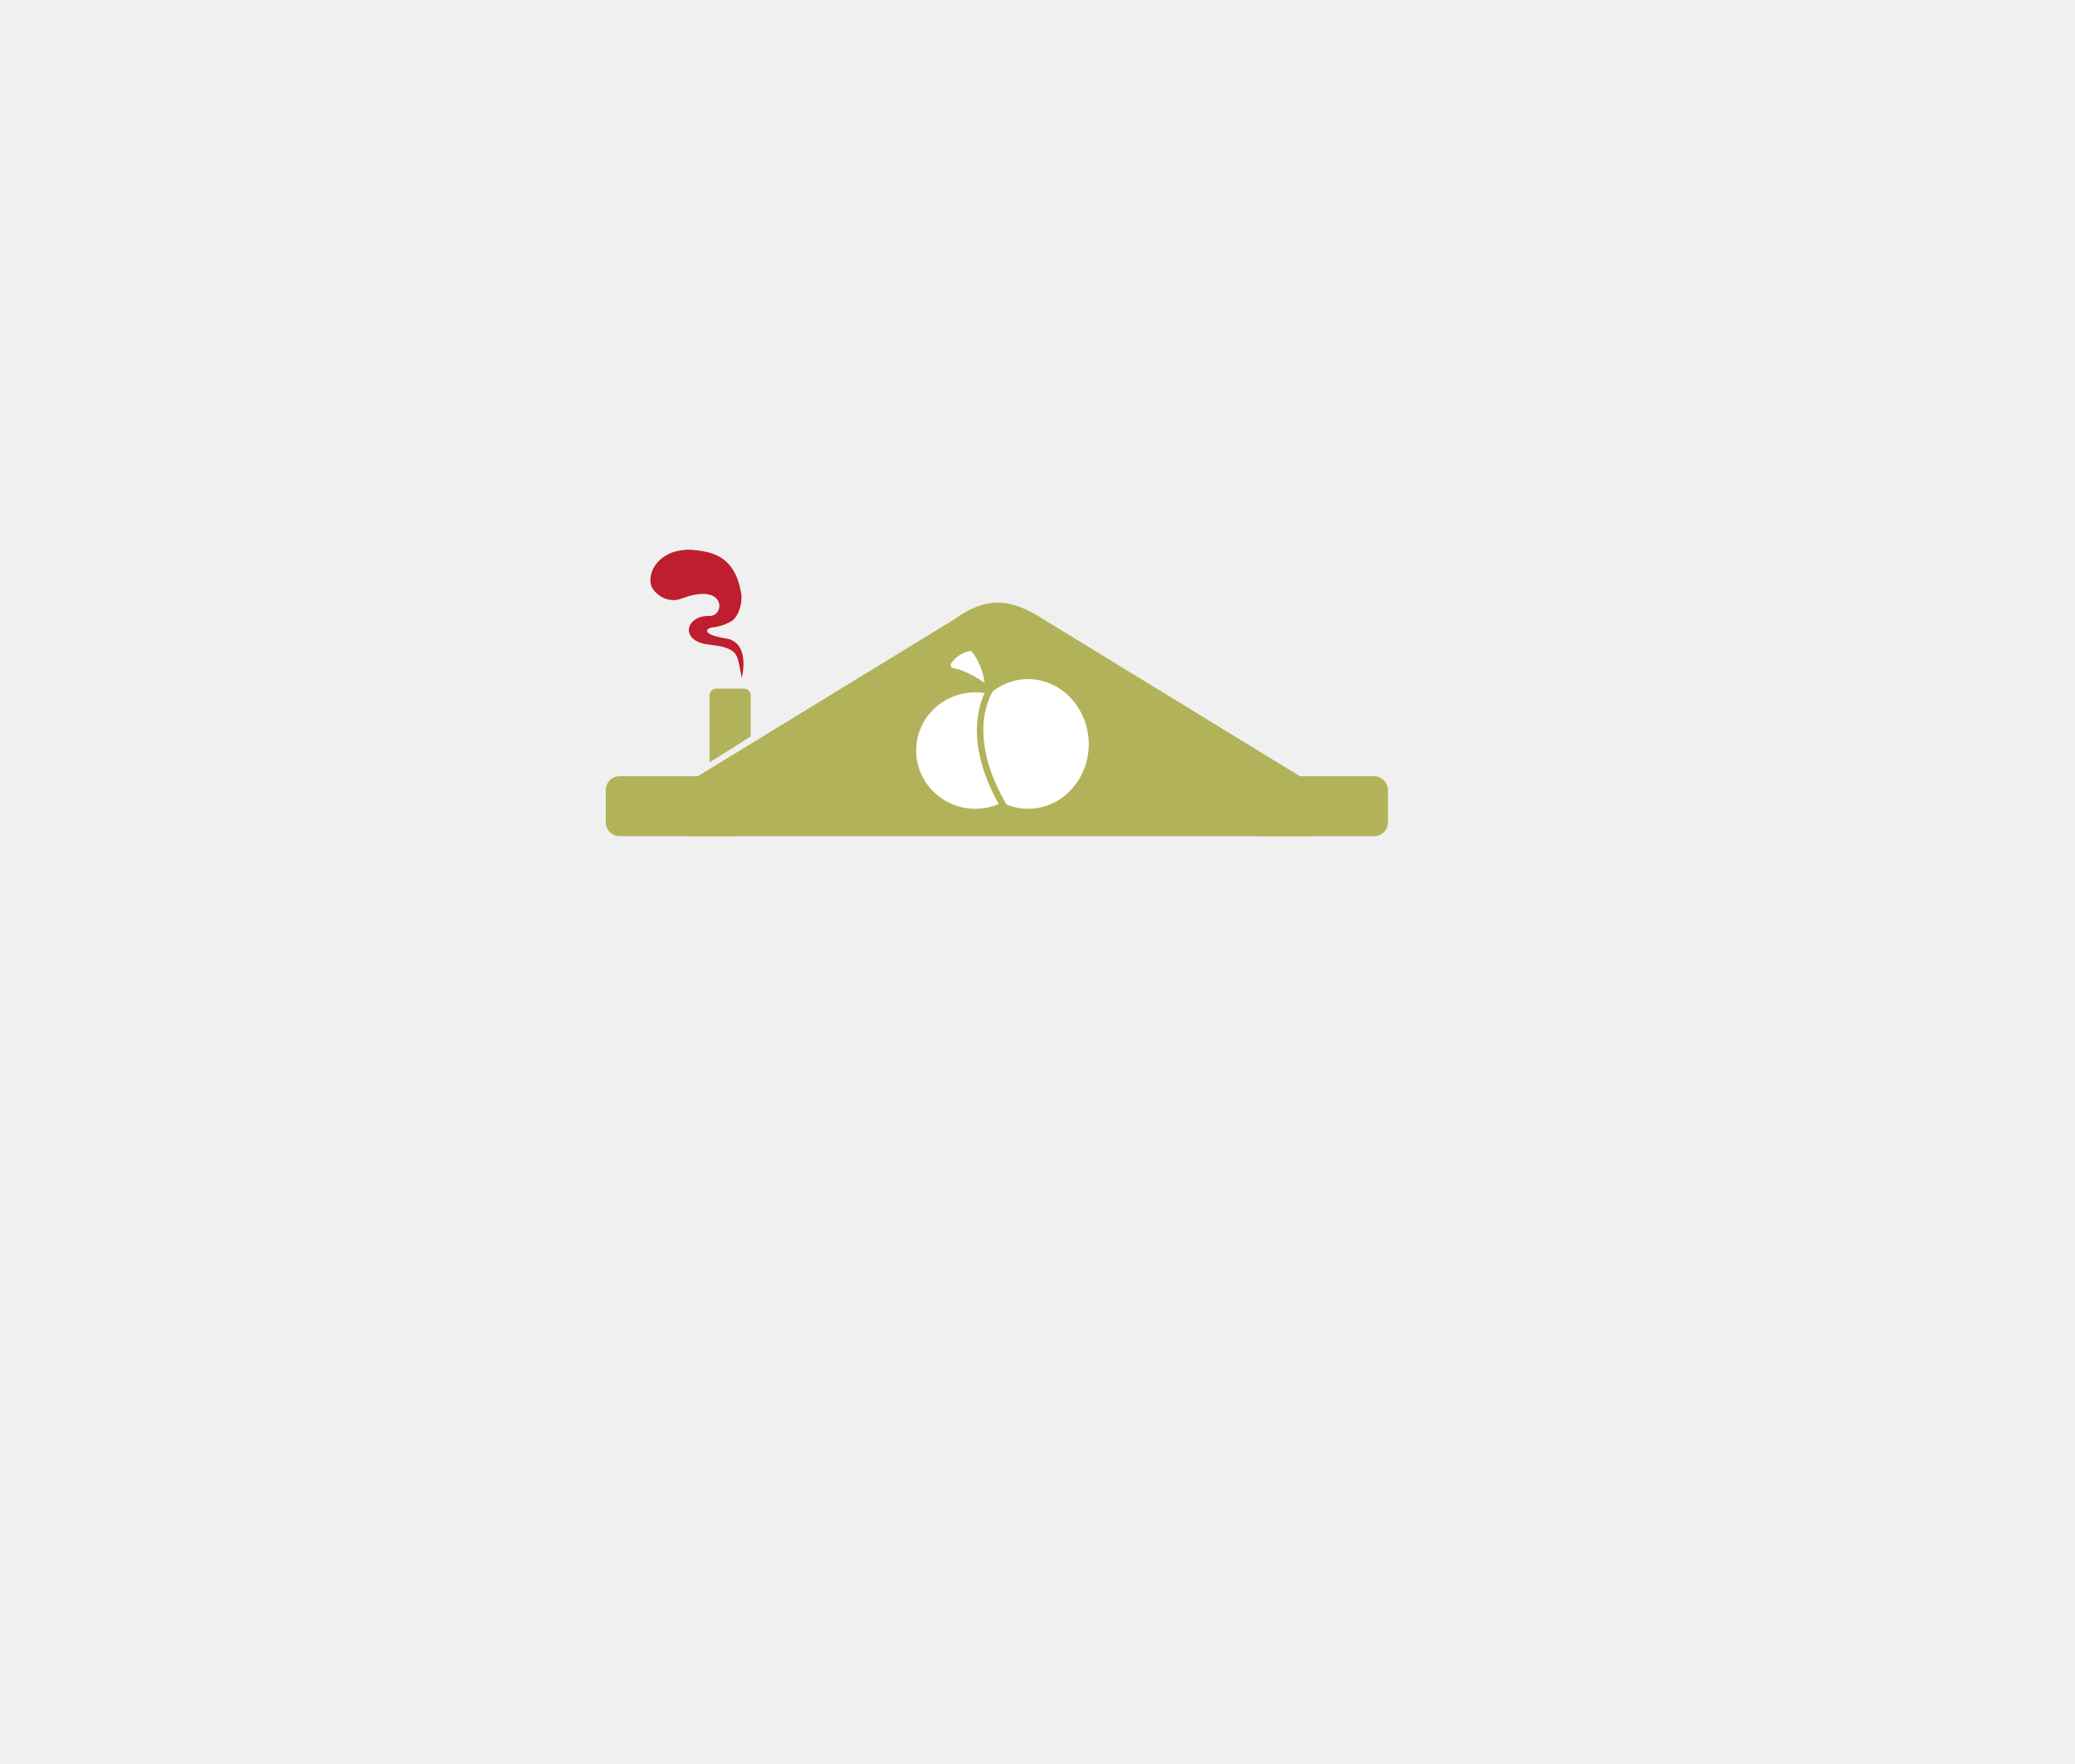
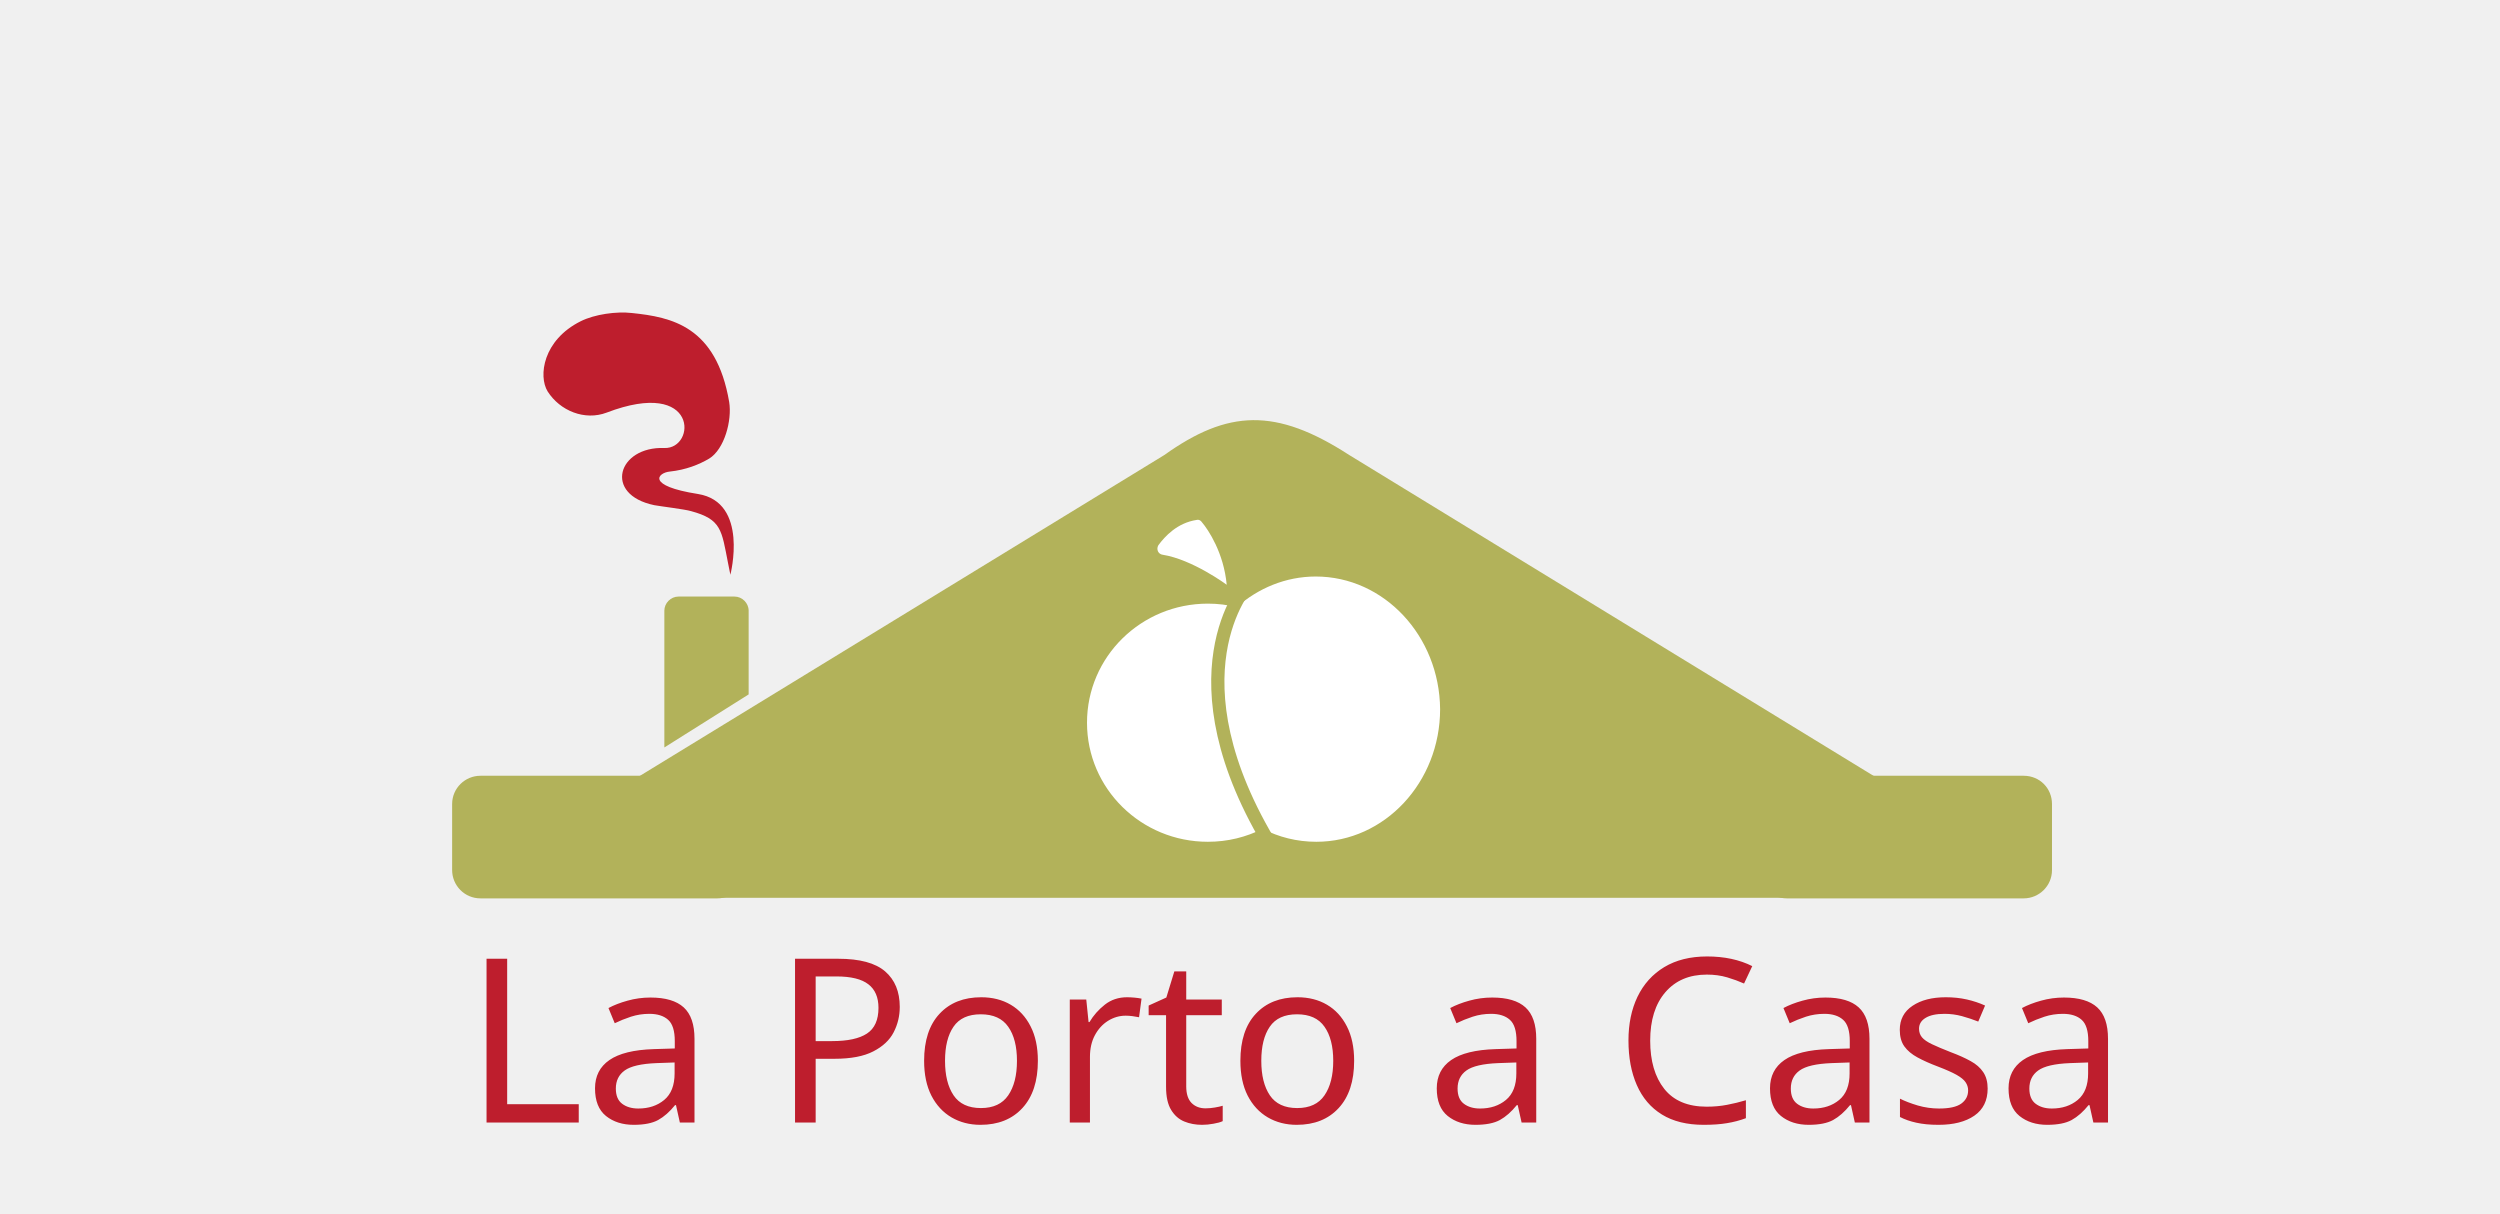
- <svg xmlns="http://www.w3.org/2000/svg" version="1.1" x="0px" y="0px" viewBox="0 0 720 612" enable-background="new 0 0 720 612" xml:space="preserve">
+ <svg xmlns="http://www.w3.org/2000/svg" version="1.1" x="0px" y="0px" viewBox="0 0 424.1 205.8" enable-background="new 0 0 424.1 205.8" xml:space="preserve">
  <g id="Layer_1">
</g>
  <g id="sides">
    <g>
-       <path fill="#B2B25A" d="M228.9,277.4l102-62.4c10.8-7.7,18.9-8.1,31.4,0l101,61.8c4,2.6,12.8,13.3-9.6,13.3H239.6    C219.5,290,224.3,280.3,228.9,277.4z" />
-       <path fill="#FFFFFF" d="M356.7,235.6c-5.1,0-9.8,2-13.4,5.2c-1.6-0.4-3.2-0.6-4.9-0.6c-11.3,0-20.5,9-20.5,20.2    c0,11.1,9.2,20.2,20.5,20.2c3.4,0,6.5-0.8,9.3-2.2c2.7,1.4,5.8,2.2,9.1,2.2c11.6,0,21-10.1,21-22.5    C377.7,245.7,368.3,235.6,356.7,235.6z" />
-       <path fill="#FFFFFF" d="M341.6,236.9c0,0-5.8-4.3-10.9-5.1c-0.7-0.1-1.1-0.9-0.7-1.6c1.1-1.5,3.2-3.8,6.5-4.3    c0.4-0.1,0.7,0.1,0.9,0.4C338.4,227.7,341.1,231.6,341.6,236.9z" />
-       <path fill="none" stroke="#B2B25A" stroke-width="2.243" stroke-miterlimit="10" d="M345.1,236.9c0,0-13.8,15.4,4.4,44.9" />
-       <path fill="#B2B25A" d="M476.8,269.3h-40.2c-2.6,0-4.8,2.1-4.8,4.8v11.2c0,2.6,2.1,4.8,4.8,4.8h40.2c2.6,0,4.8-2.1,4.8-4.8v-11.2    C481.6,271.5,479.4,269.3,476.8,269.3z" />
-       <path fill="#B2B25A" d="M255.2,269.3H215c-2.6,0-4.8,2.1-4.8,4.8v11.2c0,2.6,2.1,4.8,4.8,4.8h40.2c2.6,0,4.8-2.1,4.8-4.8v-11.2    C259.9,271.5,257.8,269.3,255.2,269.3z" />
-       <path fill="#B2B25A" d="M260.5,255.5v-14.2c0-1.3-1.1-2.4-2.4-2.4h-9.5c-1.3,0-2.4,1.1-2.4,2.4v23.2L260.5,255.5z" />
+       <path fill="#B2B25A" d="M95.5,139.6l102-62.4c10.8-7.7,18.9-8.1,31.4,0l101,61.8c4,2.6,12.8,13.3-9.6,13.3H106.1    C86.1,152.3,90.8,142.5,95.5,139.6z" />
+       <path fill="#FFFFFF" d="M223.2,97.8c-5.1,0-9.8,2-13.4,5.2c-1.6-0.4-3.2-0.6-4.9-0.6c-11.3,0-20.5,9-20.5,20.2s9.2,20.2,20.5,20.2    c3.4,0,6.5-0.8,9.3-2.2c2.7,1.4,5.8,2.2,9.1,2.2c11.6,0,21-10.1,21-22.5C244.2,107.9,234.8,97.8,223.2,97.8z" />
+       <path fill="#FFFFFF" d="M208.1,99.2c0,0-5.8-4.3-10.9-5.1c-0.7-0.1-1.1-0.9-0.7-1.6c1.1-1.5,3.2-3.8,6.5-4.3    c0.4-0.1,0.7,0.1,0.9,0.4C205,89.9,207.6,93.8,208.1,99.2z" />
+       <path fill="none" stroke="#B2B25A" stroke-width="2.243" stroke-miterlimit="10" d="M211.6,99.2c0,0-13.8,15.4,4.4,44.9" />
+       <path fill="#B2B25A" d="M343.3,131.6h-40.2c-2.6,0-4.8,2.1-4.8,4.8v11.2c0,2.6,2.1,4.8,4.8,4.8h40.2c2.6,0,4.8-2.1,4.8-4.8v-11.2    C348.1,133.7,346,131.6,343.3,131.6z" />
+       <path fill="#B2B25A" d="M121.7,131.6H81.5c-2.6,0-4.8,2.1-4.8,4.8v11.2c0,2.6,2.1,4.8,4.8,4.8h40.2c2.6,0,4.8-2.1,4.8-4.8v-11.2    C126.5,133.7,124.3,131.6,121.7,131.6z" />
+       <path fill="#B2B25A" d="M127,117.8v-14.2c0-1.3-1.1-2.4-2.4-2.4h-9.5c-1.3,0-2.4,1.1-2.4,2.4v23.2L127,117.8z" />
    </g>
-     <path fill="#BE1E2D" d="M257,233.2c-1.1-5.6-1.1-7.4-6.3-8.8c-1-0.3-5.1-0.8-6.2-1c-8.7-1.8-6.2-10,1.7-9.7c5.4,0.2,5.9-12-9.8-6   c-3.7,1.4-7.9-0.3-10-3.6c-1.6-2.6-0.8-8.7,5.6-11.9c2.4-1.2,6.1-1.7,8.7-1.4c6.7,0.7,14.3,2.2,16.5,15.1c0.5,3.1-0.8,8-3.4,9.6   c-1.7,1-3.9,1.9-6.7,2.2c-2,0.2-4.1,2.4,4.8,3.8c8.7,1.4,5.5,13.7,5.5,13.7L257,233.2z" />
+     <path fill="#BE1E2D" d="M123.5,95.5c-1.1-5.6-1.1-7.4-6.3-8.8c-1-0.3-5.1-0.8-6.2-1c-8.7-1.8-6.2-10,1.7-9.7c5.4,0.2,5.9-12-9.8-6   c-3.7,1.4-7.9-0.3-10-3.6c-1.6-2.6-0.8-8.7,5.6-11.9c2.4-1.2,6.1-1.7,8.7-1.4c6.7,0.7,14.3,2.2,16.5,15.1c0.5,3.1-0.8,8-3.4,9.6   c-1.7,1-3.9,1.9-6.7,2.2c-2,0.2-4.1,2.4,4.8,3.8c8.7,1.4,5.5,13.7,5.5,13.7L123.5,95.5z" />
+     <text transform="matrix(1 0 0 1 78.7557 190.4247)" fill="#BE1E2D" font-family="'FiraSans-Light'" font-size="38.907">La Porto a Casa</text>
  </g>
</svg>
